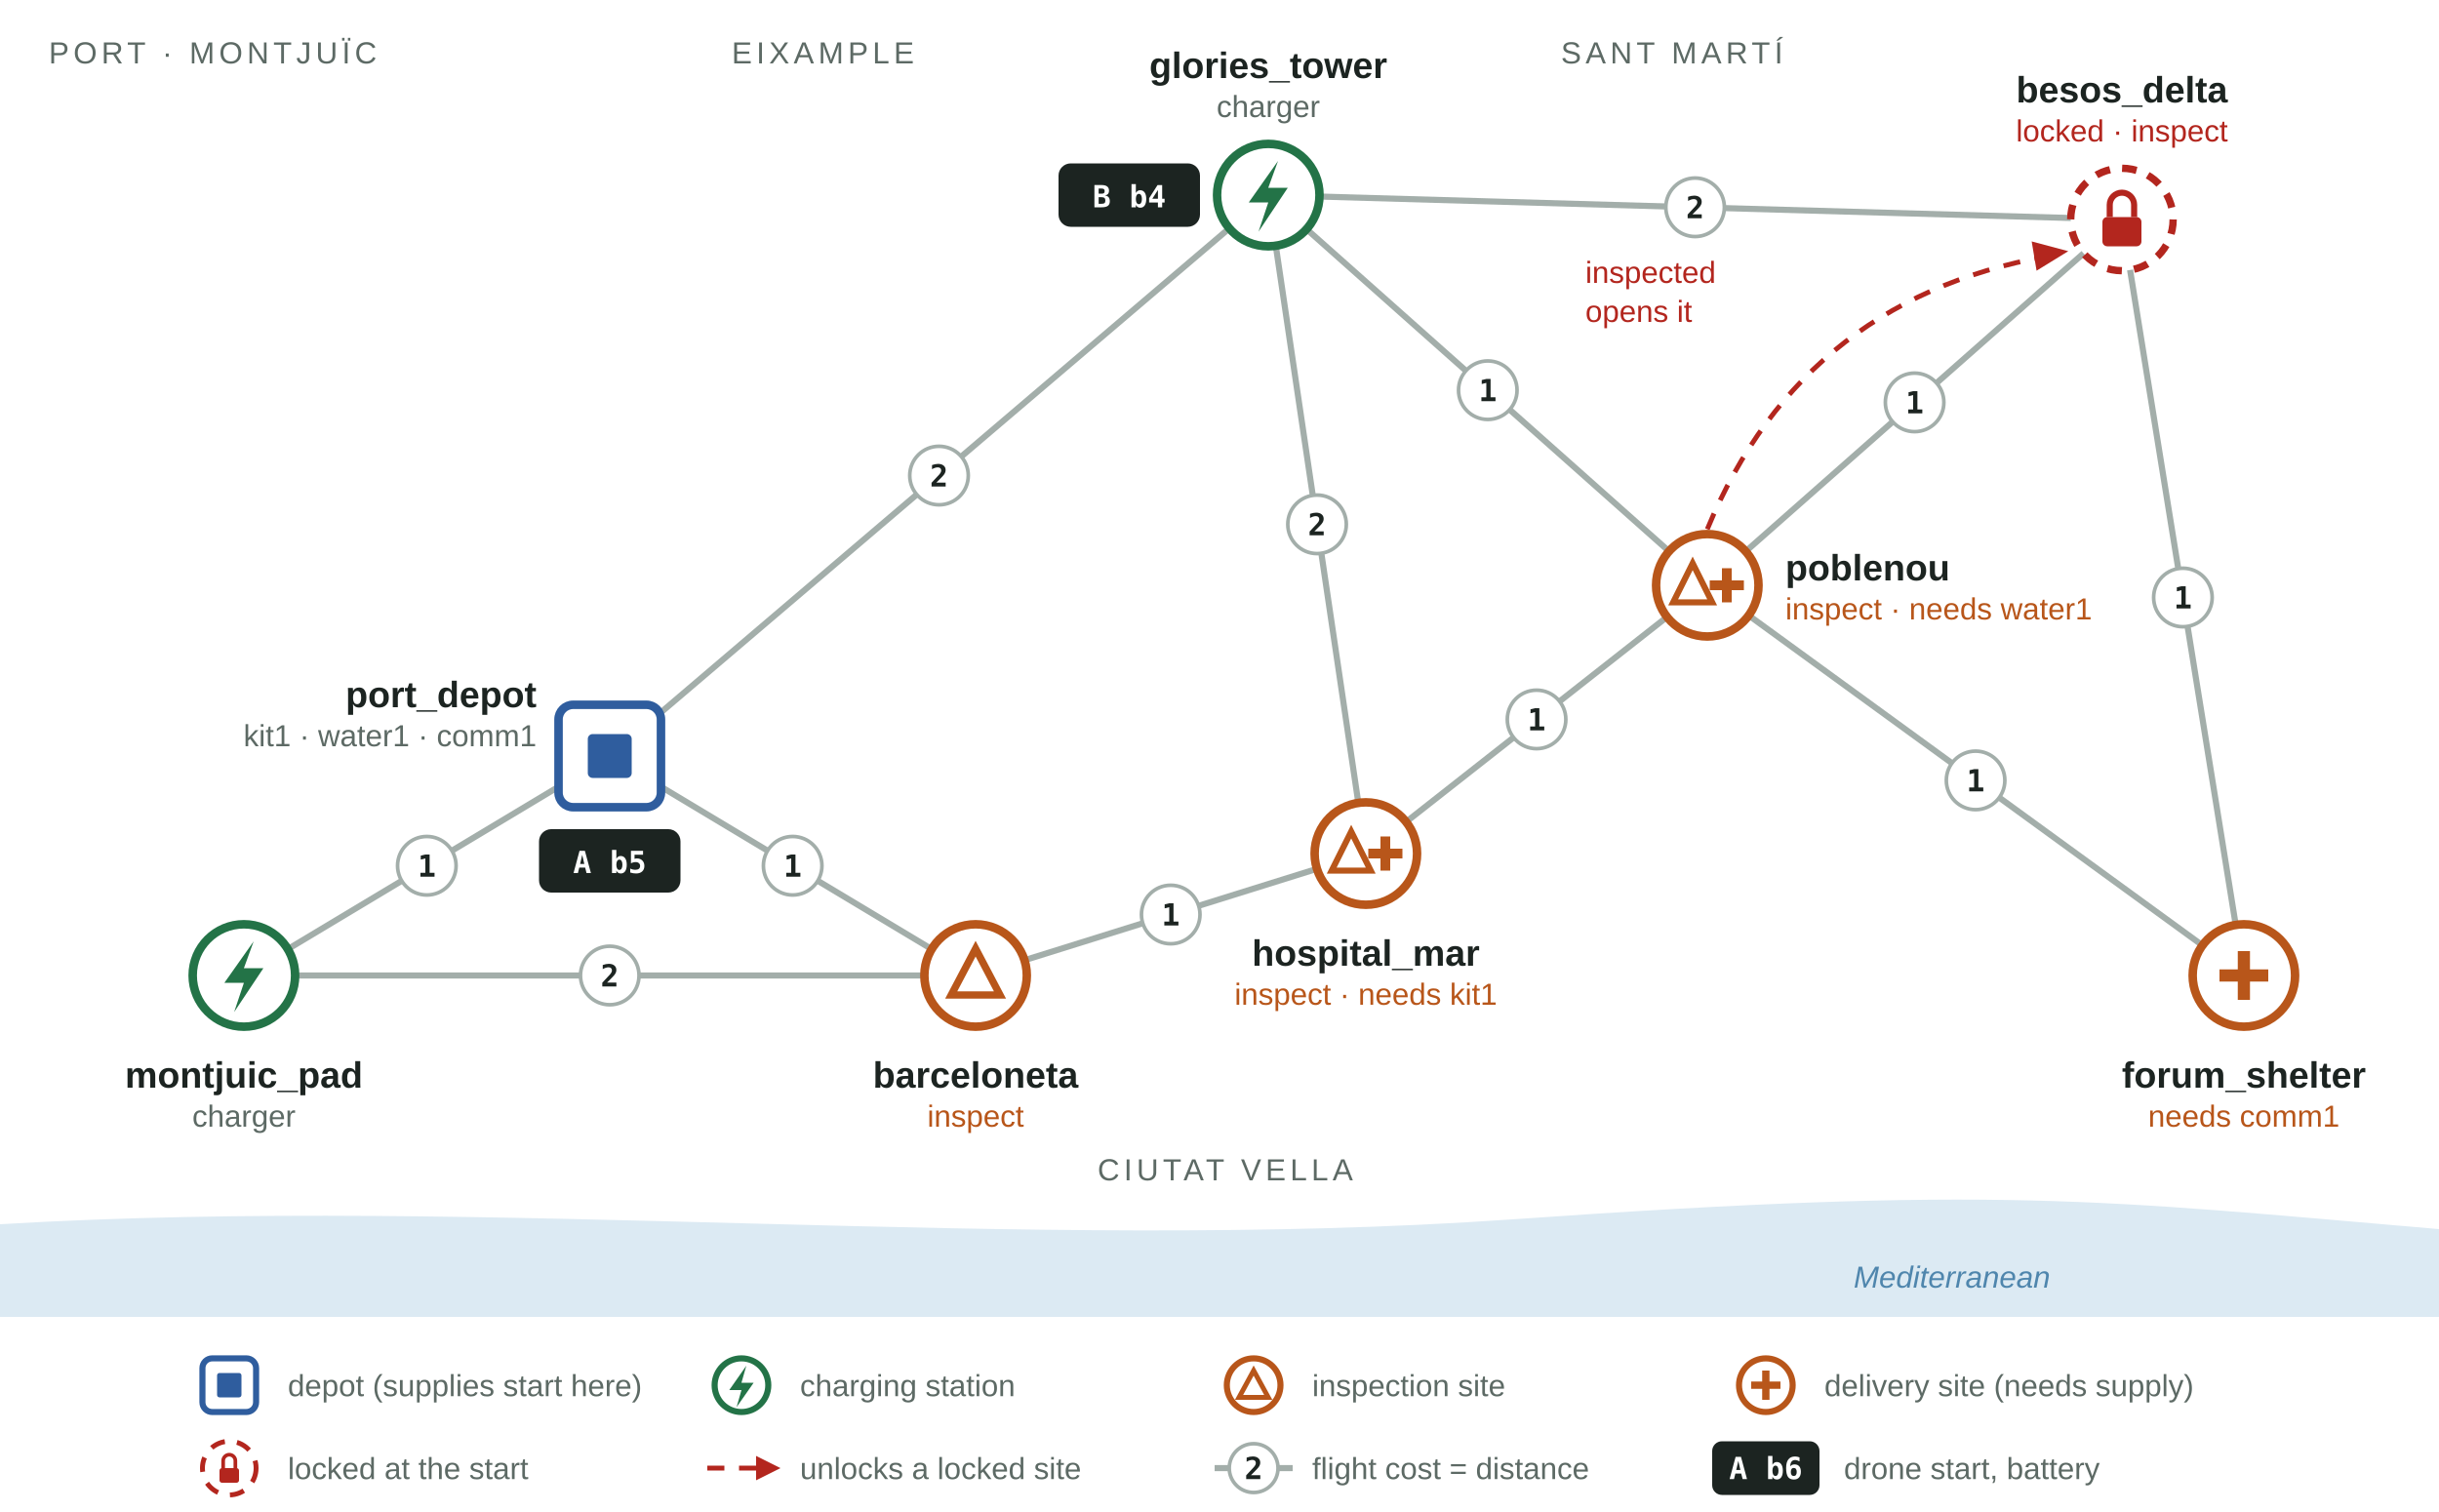
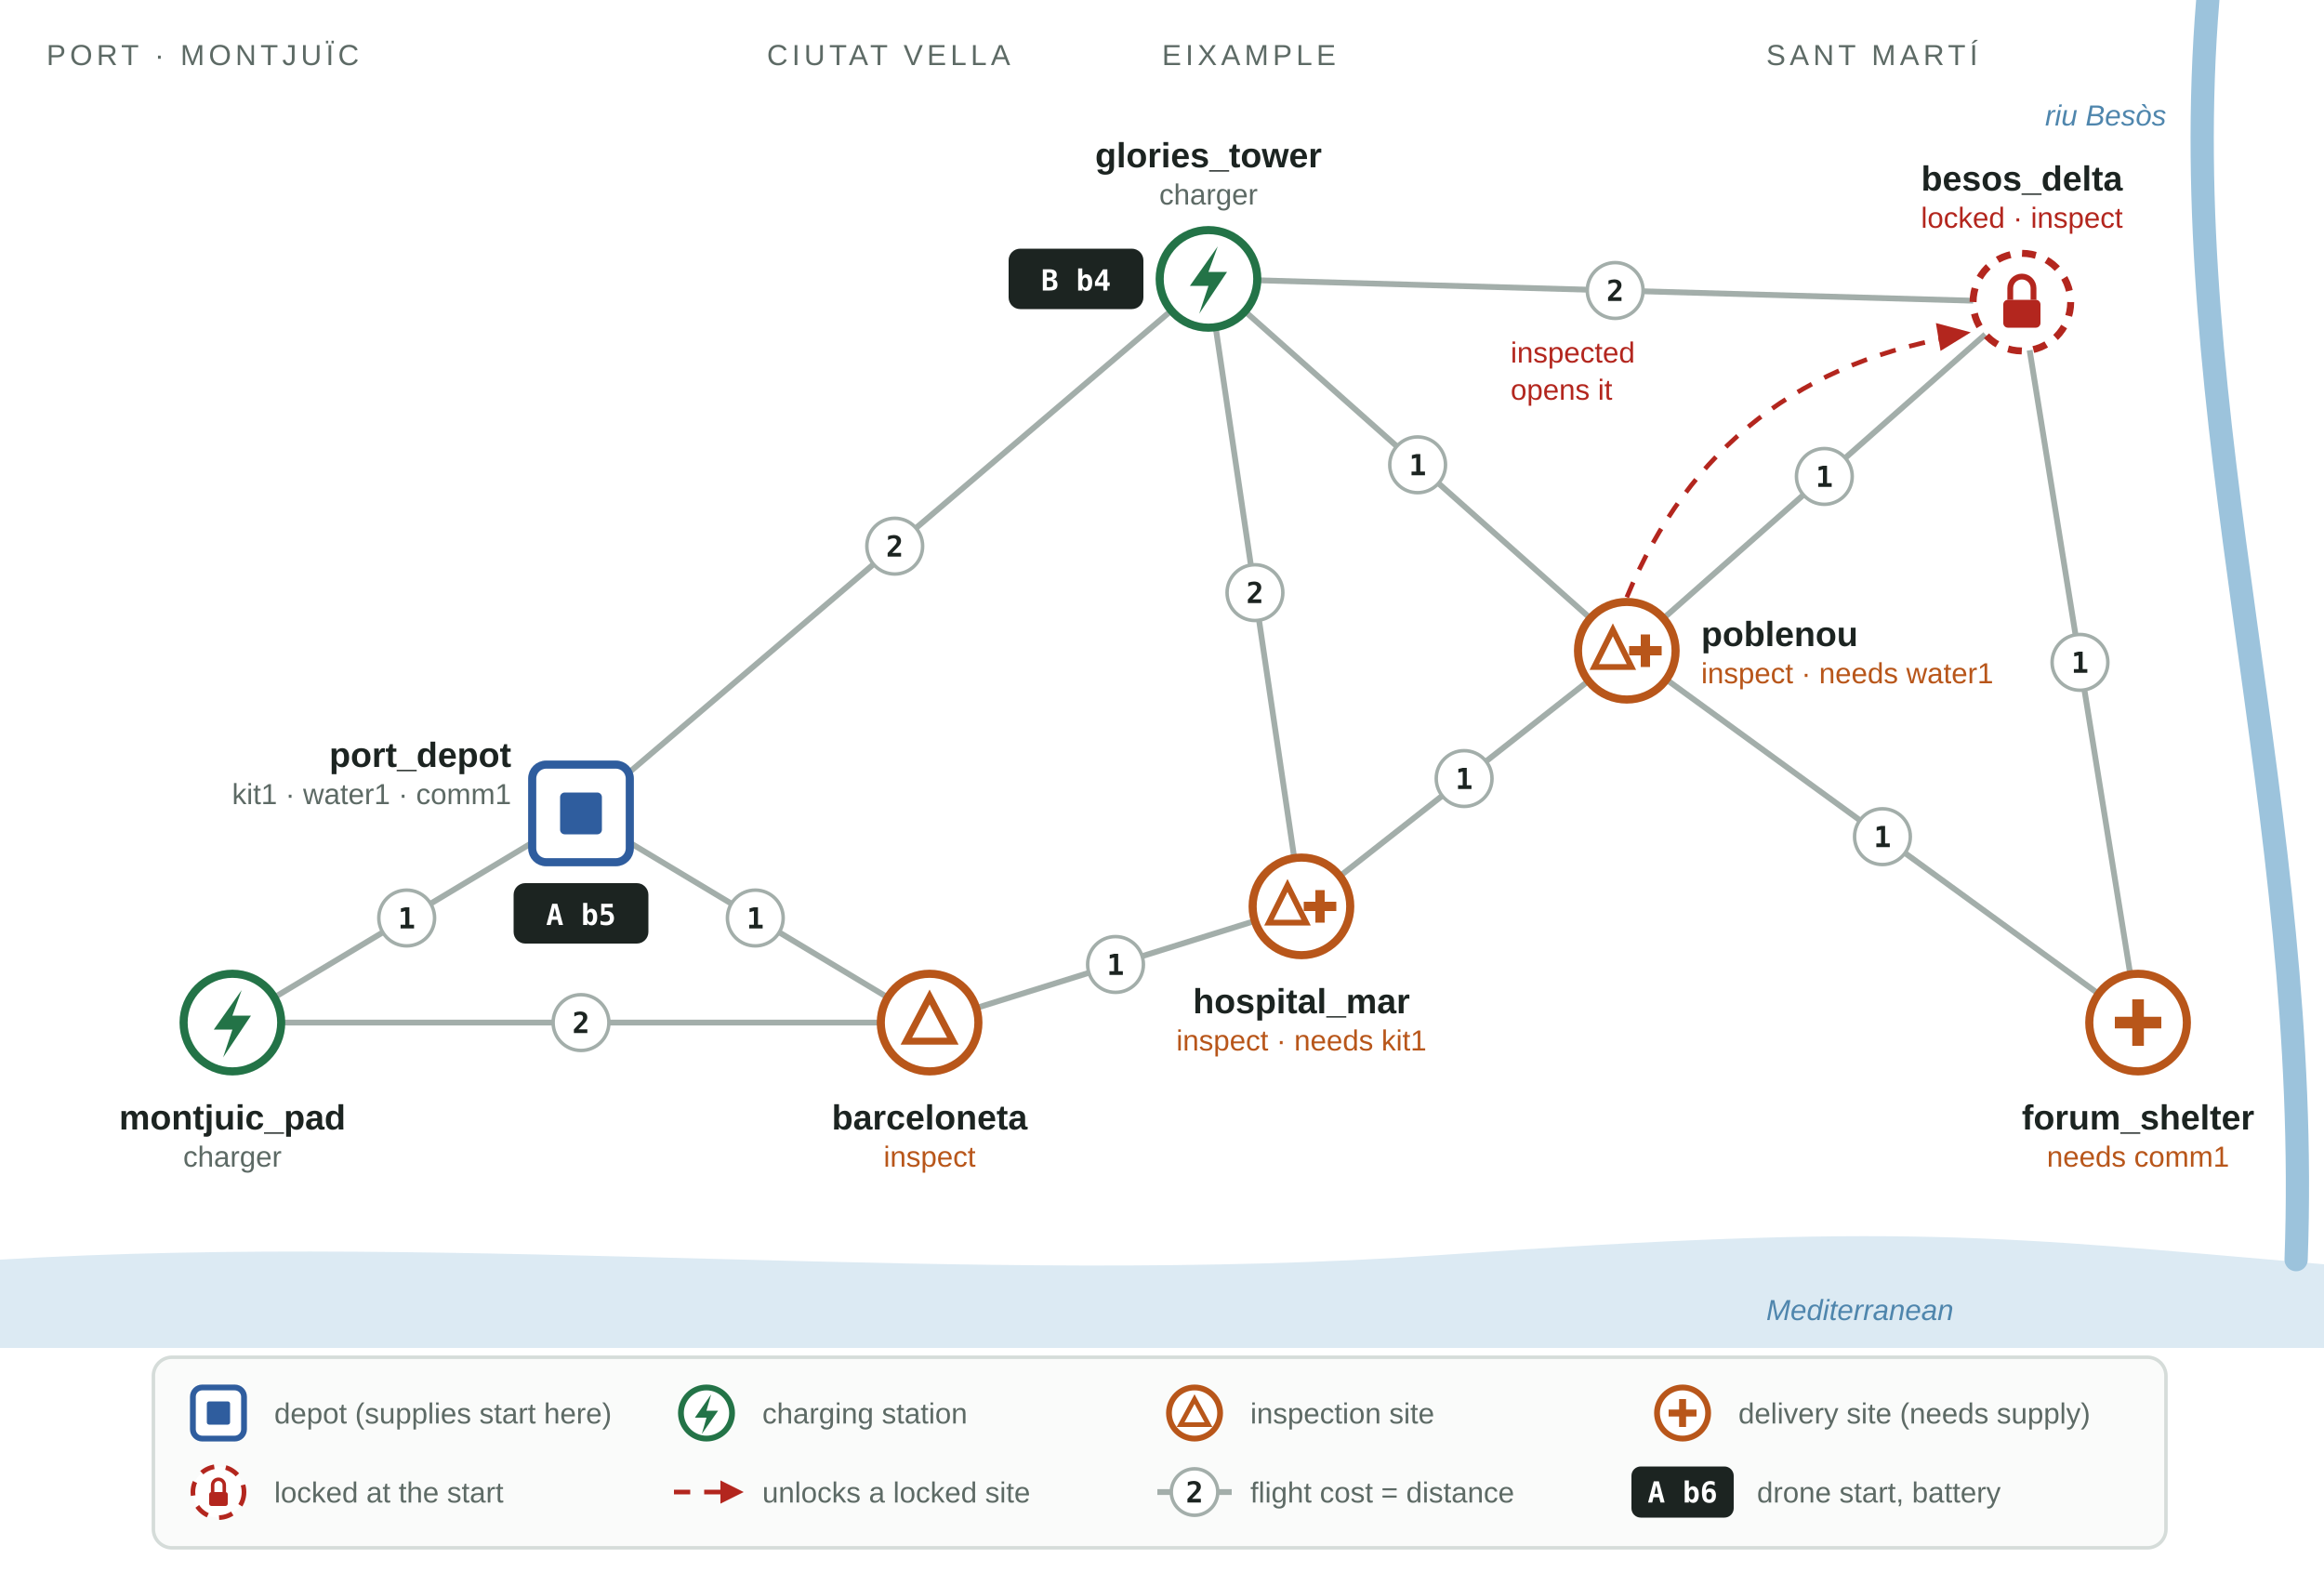
- <svg xmlns="http://www.w3.org/2000/svg" viewBox="0 120 1000 620" font-family="Atkinson Hyperlegible, Segoe UI, Arial, sans-serif">
+ <svg xmlns="http://www.w3.org/2000/svg" viewBox="0 80 1000 682" font-family="Atkinson Hyperlegible, Segoe UI, Arial, sans-serif">
  <style>
    .bg { fill: #ffffff; }
    .sea { fill: #dceaf3; }
    .river { stroke: #9cc3dc; stroke-width: 10; fill: none; stroke-linecap: round; }
    .edge { stroke: #a3aeaa; stroke-width: 2.5; fill: none; }
    .wbg { fill: #ffffff; stroke: #a3aeaa; stroke-width: 1.5; }
    .w { font-family: JetBrains Mono, Consolas, monospace; font-size: 12.5px; font-weight: 600; fill: #1c2421; }
    .lbl { font-size: 15px; font-weight: 700; fill: #1c2421; }
    .sub { font-size: 12.5px; fill: #5d6a65; }
    .region { font-size: 12.5px; letter-spacing: 0.14em; fill: #5d6a65; }
    .water { font-size: 12.5px; font-style: italic; fill: #4f86ad; }
    .node { fill: #ffffff; stroke-width: 3.5; }
    .depot { stroke: #2f5d9e; }
    .charger { stroke: #237347; }
    .mission { stroke: #b8561a; }
    .locked { stroke: #b3261e; stroke-width: 3; stroke-dasharray: 6 5; }
    .f-depot { fill: #2f5d9e; }
    .f-charger { fill: #237347; }
    .f-mission { fill: #b8561a; }
    .f-locked { fill: #b3261e; }
    .s-mission { stroke: #b8561a; }
    .s-locked { stroke: #b3261e; }
    .t-mission { fill: #b8561a; }
    .t-locked { fill: #b3261e; }
    .dep { stroke: #b3261e; stroke-width: 2; stroke-dasharray: 7 6; fill: none; }
    .badge { fill: #1c2421; }
    .badge-t { fill: #ffffff; font-family: JetBrains Mono, Consolas, monospace; font-size: 12.5px; font-weight: 600; }
  </style>
-   <rect class="bg" x="0" y="0" width="1000" height="740" />
+   <rect class="bg" x="0" y="0" width="1000" height="762" />
  <path class="sea" d="M0 622 C 200 610, 420 634, 620 620 S 860 612, 1000 624 L 1000 660 L 0 660 Z" />
  <text class="water" x="760" y="648">Mediterranean</text>
-   <text class="region" x="20" y="146">PORT · MONTJUÏC</text>
-   <text class="region" x="300" y="146">EIXAMPLE</text>
-   <text class="region" x="640" y="146">SANT MARTÍ</text>
-   <text class="region" x="450" y="604">CIUTAT VELLA</text>
+   <path class="river" d="M950 80 C 935 260, 995 430, 988 622" />
+   <text class="water" x="880" y="134">riu Besòs</text>
+   <text class="region" x="20" y="108">PORT · MONTJUÏC</text>
+   <text class="region" x="500" y="108">EIXAMPLE</text>
+   <text class="region" x="760" y="108">SANT MARTÍ</text>
+   <text class="region" x="330" y="108">CIUTAT VELLA</text>
  <line class="edge" x1="250" y1="430" x2="100" y2="520" />
  <line class="edge" x1="250" y1="430" x2="400" y2="520" />
  <line class="edge" x1="100" y1="520" x2="400" y2="520" />
  <line class="edge" x1="250" y1="430" x2="520" y2="200" />
  <line class="edge" x1="400" y1="520" x2="560" y2="470" />
  <line class="edge" x1="560" y1="470" x2="520" y2="200" />
  <line class="edge" x1="560" y1="470" x2="700" y2="360" />
  <line class="edge" x1="520" y1="200" x2="700" y2="360" />
  <line class="edge" x1="520" y1="200" x2="870" y2="210" />
  <line class="edge" x1="700" y1="360" x2="920" y2="520" />
  <line class="edge" x1="700" y1="360" x2="870" y2="210" />
  <line class="edge" x1="920" y1="520" x2="870" y2="210" />
  <path class="dep" d="M700 337 Q 740 240 846 224" />
  <polygon class="f-locked" points="848,223 835,231 833,219" />
  <text class="sub t-locked" x="650" y="236">inspected</text>
  <text class="sub t-locked" x="650" y="252">opens it</text>
  <circle class="wbg" cx="175" cy="475" r="12" />
  <text class="w" x="175" y="479.5" text-anchor="middle">1</text>
  <circle class="wbg" cx="325" cy="475" r="12" />
  <text class="w" x="325" y="479.5" text-anchor="middle">1</text>
  <circle class="wbg" cx="250" cy="520" r="12" />
  <text class="w" x="250" y="524.5" text-anchor="middle">2</text>
  <circle class="wbg" cx="385" cy="315" r="12" />
  <text class="w" x="385" y="319.5" text-anchor="middle">2</text>
  <circle class="wbg" cx="480" cy="495" r="12" />
  <text class="w" x="480" y="499.5" text-anchor="middle">1</text>
  <circle class="wbg" cx="540" cy="335" r="12" />
  <text class="w" x="540" y="339.5" text-anchor="middle">2</text>
  <circle class="wbg" cx="630" cy="415" r="12" />
  <text class="w" x="630" y="419.5" text-anchor="middle">1</text>
  <circle class="wbg" cx="610" cy="280" r="12" />
  <text class="w" x="610" y="284.5" text-anchor="middle">1</text>
  <circle class="wbg" cx="695" cy="205" r="12" />
  <text class="w" x="695" y="209.5" text-anchor="middle">2</text>
  <circle class="wbg" cx="810" cy="440" r="12" />
  <text class="w" x="810" y="444.5" text-anchor="middle">1</text>
  <circle class="wbg" cx="785" cy="285" r="12" />
  <text class="w" x="785" y="289.5" text-anchor="middle">1</text>
  <circle class="wbg" cx="895" cy="365" r="12" />
  <text class="w" x="895" y="369.5" text-anchor="middle">1</text>
  <rect class="node depot" x="229" y="409" width="42" height="42" rx="6" />
  <rect class="f-depot" x="241" y="421" width="18" height="18" rx="2" />
  <text class="lbl" x="220" y="410" text-anchor="end">port_depot</text>
  <text class="sub" x="220" y="426" text-anchor="end">kit1 · water1 · comm1</text>
  <circle class="node charger" cx="100" cy="520" r="21" />
  <polygon class="f-charger" points="104,506 92,523 100,523 96,535 108,517 100,517" />
  <text class="lbl" x="100" y="566" text-anchor="middle">montjuic_pad</text>
  <text class="sub" x="100" y="582" text-anchor="middle">charger</text>
  <circle class="node mission" cx="400" cy="520" r="21" />
  <polygon points="400,509 410,528 390,528" fill="none" class="s-mission" stroke-width="3" />
  <text class="lbl" x="400" y="566" text-anchor="middle">barceloneta</text>
  <text class="sub t-mission" x="400" y="582" text-anchor="middle">inspect</text>
  <circle class="node mission" cx="560" cy="470" r="21" />
  <polygon points="554,461 562,477 546,477" fill="none" class="s-mission" stroke-width="2.5" />
  <path class="s-mission" d="M568 463 v14 M561 470 h14" stroke-width="4" />
  <text class="lbl" x="560" y="516" text-anchor="middle">hospital_mar</text>
  <text class="sub t-mission" x="560" y="532" text-anchor="middle">inspect · needs kit1</text>
  <circle class="node charger" cx="520" cy="200" r="21" />
  <polygon class="f-charger" points="524,186 512,203 520,203 516,215 528,197 520,197" />
  <text class="lbl" x="520" y="152" text-anchor="middle">glories_tower</text>
  <text class="sub" x="520" y="168" text-anchor="middle">charger</text>
  <circle class="node mission" cx="700" cy="360" r="21" />
  <polygon points="694,351 702,367 686,367" fill="none" class="s-mission" stroke-width="2.5" />
  <path class="s-mission" d="M708 353 v14 M701 360 h14" stroke-width="4" />
  <text class="lbl" x="732" y="358">poblenou</text>
  <text class="sub t-mission" x="732" y="374">inspect · needs water1</text>
  <circle class="node mission" cx="920" cy="520" r="21" />
  <path class="s-mission" d="M920 510 v20 M910 520 h20" stroke-width="5" />
  <text class="lbl" x="920" y="566" text-anchor="middle">forum_shelter</text>
  <text class="sub t-mission" x="920" y="582" text-anchor="middle">needs comm1</text>
  <circle class="node locked" cx="870" cy="210" r="21" />
  <rect class="f-locked" x="862" y="209" width="16" height="12" rx="2" />
  <path class="s-locked" d="M865 209 v-5 a5 5 0 0 1 10 0 v5" fill="none" stroke-width="2.5" />
  <text class="lbl" x="870" y="162" text-anchor="middle">besos_delta</text>
  <text class="sub t-locked" x="870" y="178" text-anchor="middle">locked · inspect</text>
  <rect class="badge" x="221" y="460" width="58" height="26" rx="5" />
  <text class="badge-t" x="250" y="478" text-anchor="middle">A b5</text>
  <rect class="badge" x="434" y="187" width="58" height="26" rx="5" />
  <text class="badge-t" x="463" y="205" text-anchor="middle">B b4</text>
  <g transform="translate(80,688)">
+     <rect x="-14" y="-24" width="866" height="82" rx="8" fill="#fafbfa" stroke="#d5dcd9" stroke-width="1.5" />
    <rect class="node depot" x="3" y="-11" width="22" height="22" rx="4" style="stroke-width:2.5" />
    <rect class="f-depot" x="9" y="-5" width="10" height="10" rx="1" />
    <text class="sub" x="38" y="4.5">depot (supplies start here)</text>
    <circle class="node charger" cx="224" cy="0" r="11" style="stroke-width:2.5" />
    <polygon class="f-charger" points="226,-8 219,2 224,2 222,9 229,-1 224,-1" />
    <text class="sub" x="248" y="4.5">charging station</text>
    <circle class="node mission" cx="434" cy="0" r="11" style="stroke-width:2.5" />
    <polygon points="434,-6 440,5 428,5" fill="none" class="s-mission" stroke-width="2" />
    <text class="sub" x="458" y="4.5">inspection site</text>
    <circle class="node mission" cx="644" cy="0" r="11" style="stroke-width:2.5" />
    <path class="s-mission" d="M644 -6 v12 M638 0 h12" stroke-width="3" />
    <text class="sub" x="668" y="4.5">delivery site (needs supply)</text>
    <circle class="node locked" cx="14" cy="34" r="11" style="stroke-width:2" />
    <rect class="f-locked" x="10" y="34" width="8" height="6" rx="1" />
    <path class="s-locked" d="M11.5 34 v-3 a2.5 2.5 0 0 1 5 0 v3" fill="none" stroke-width="1.5" />
    <text class="sub" x="38" y="38.5">locked at the start</text>
    <path class="dep" d="M210 34 h24" />
    <polygon class="f-locked" points="240,34 230,29 230,39" />
    <text class="sub" x="248" y="38.5">unlocks a locked site</text>
    <line class="edge" x1="418" y1="34" x2="450" y2="34" />
    <circle class="wbg" cx="434" cy="34" r="10" />
    <text class="w" x="434" y="38.5" text-anchor="middle">2</text>
    <text class="sub" x="458" y="38.5">flight cost = distance</text>
    <rect class="badge" x="622" y="23" width="44" height="22" rx="4" />
    <text class="badge-t" x="644" y="38.5" text-anchor="middle">A b6</text>
    <text class="sub" x="676" y="38.5">drone start, battery</text>
  </g>
</svg>
